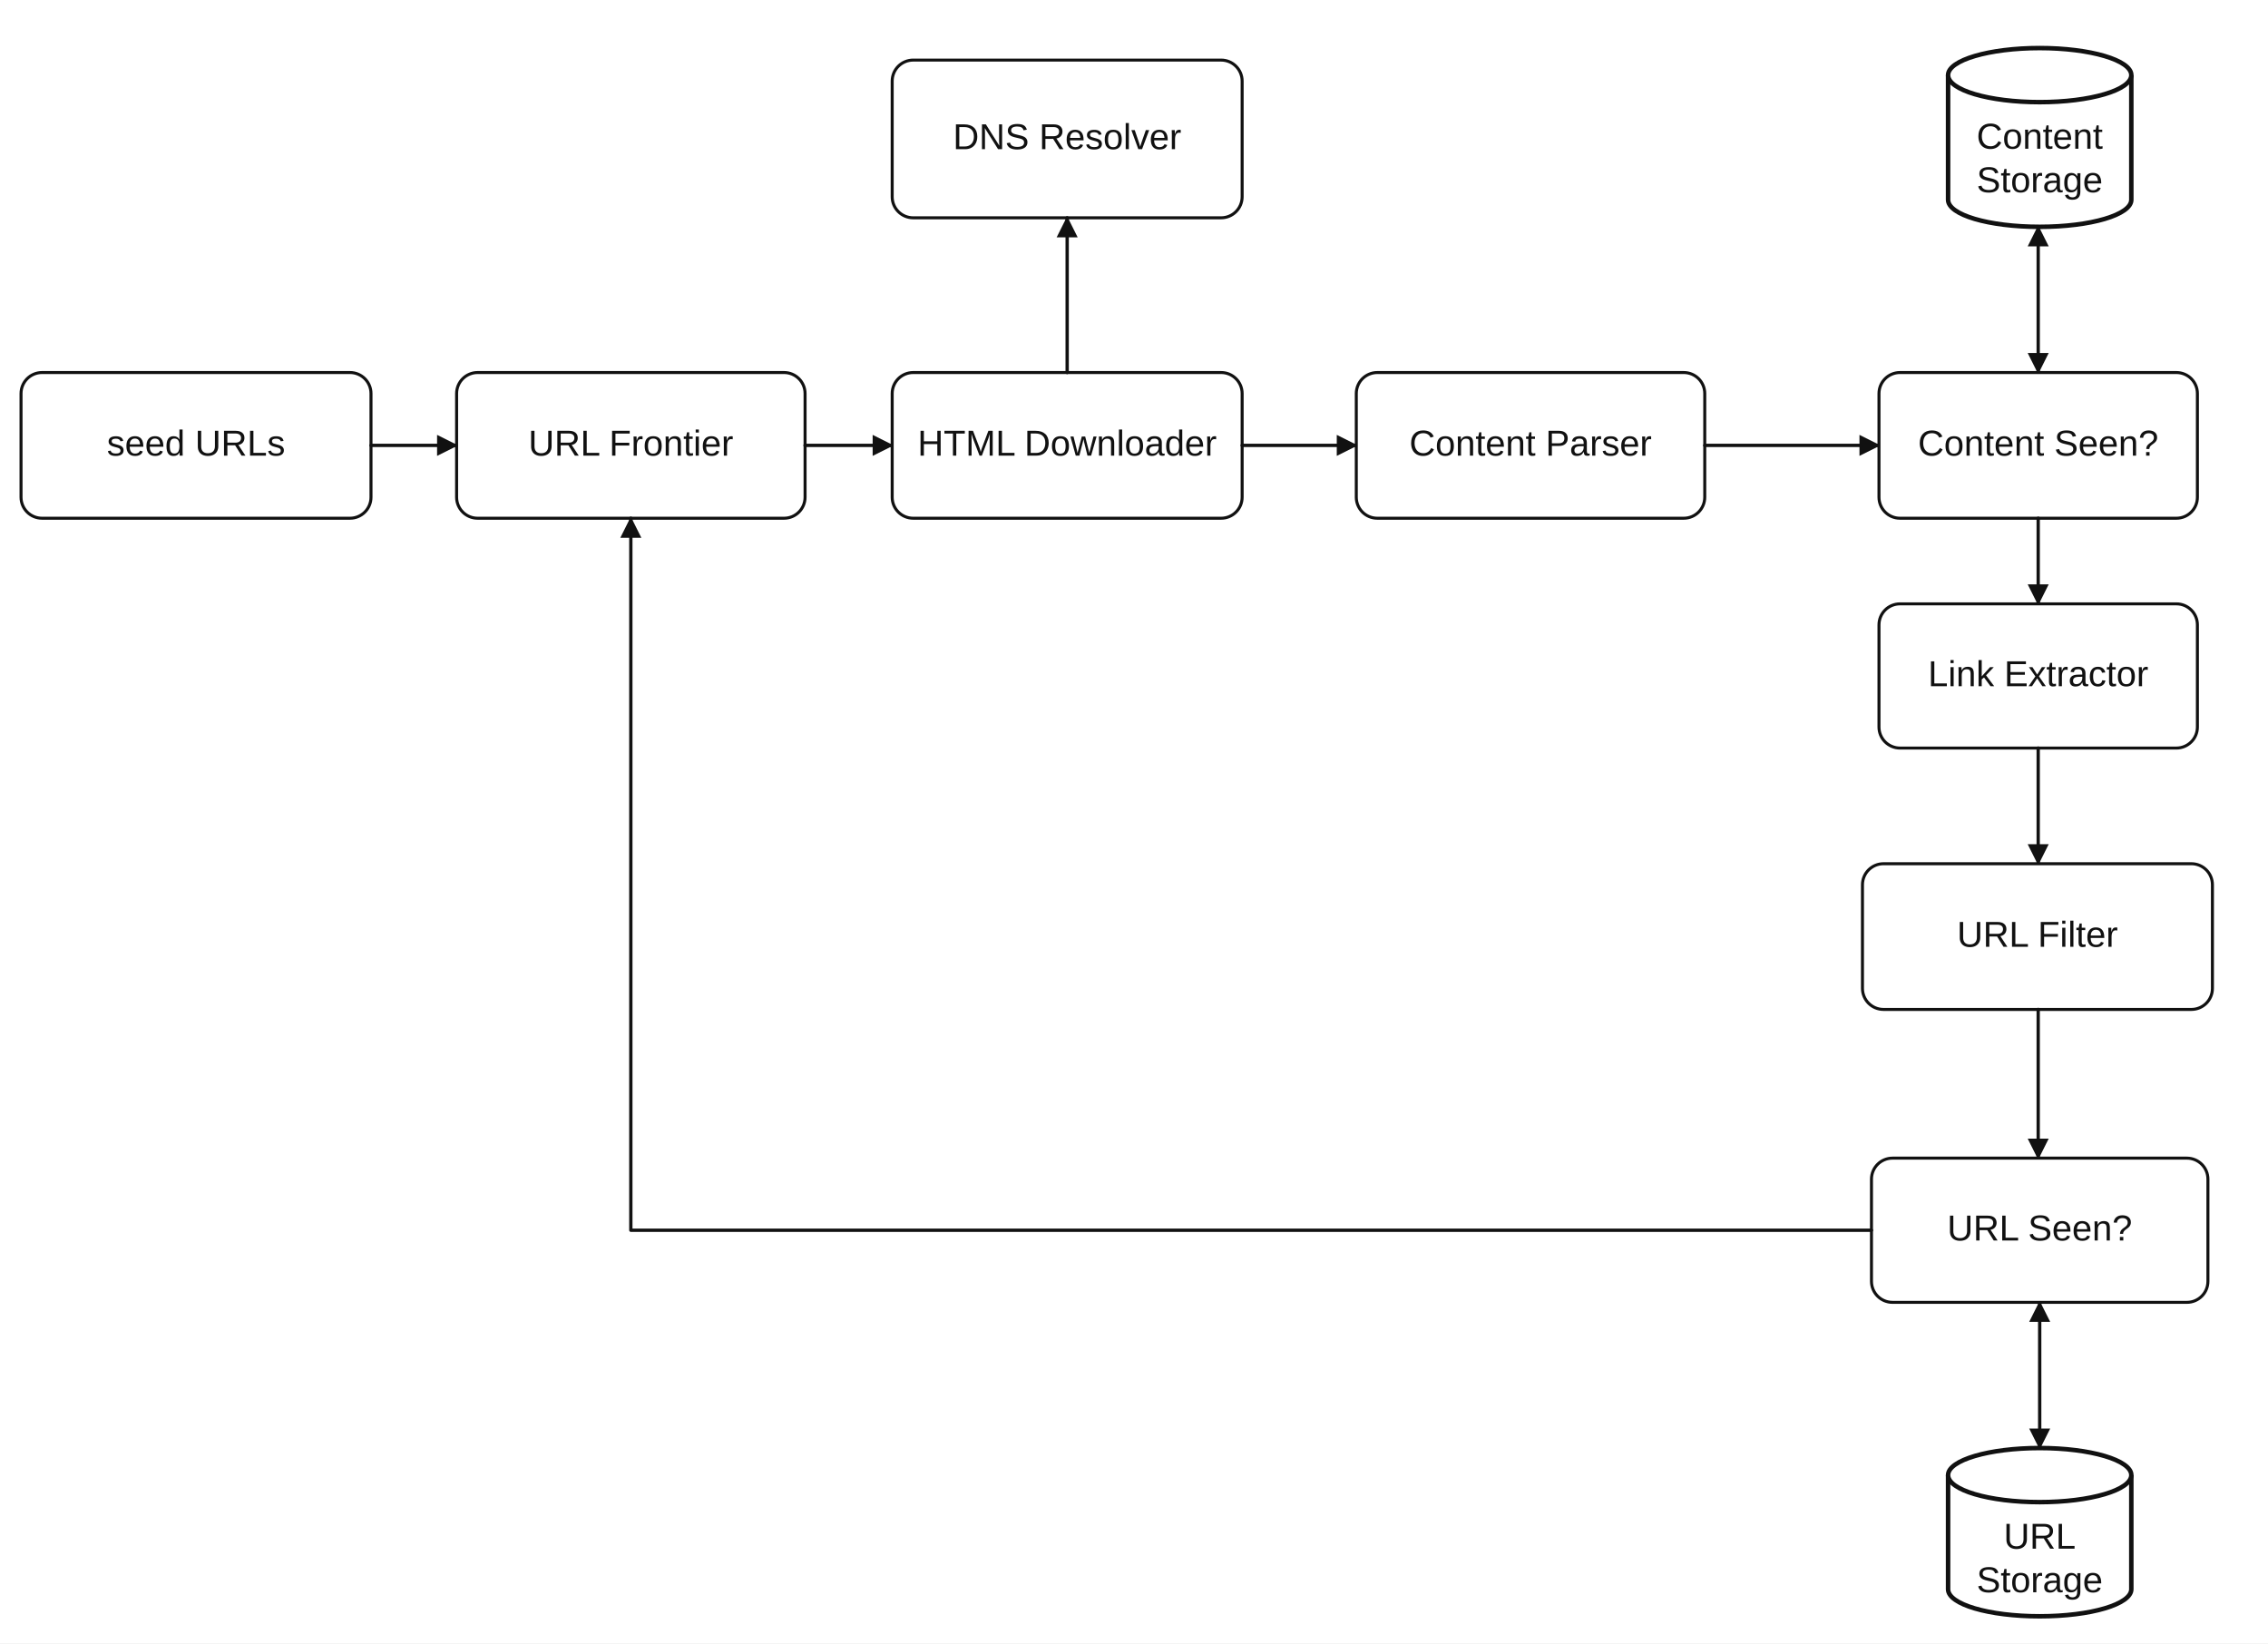
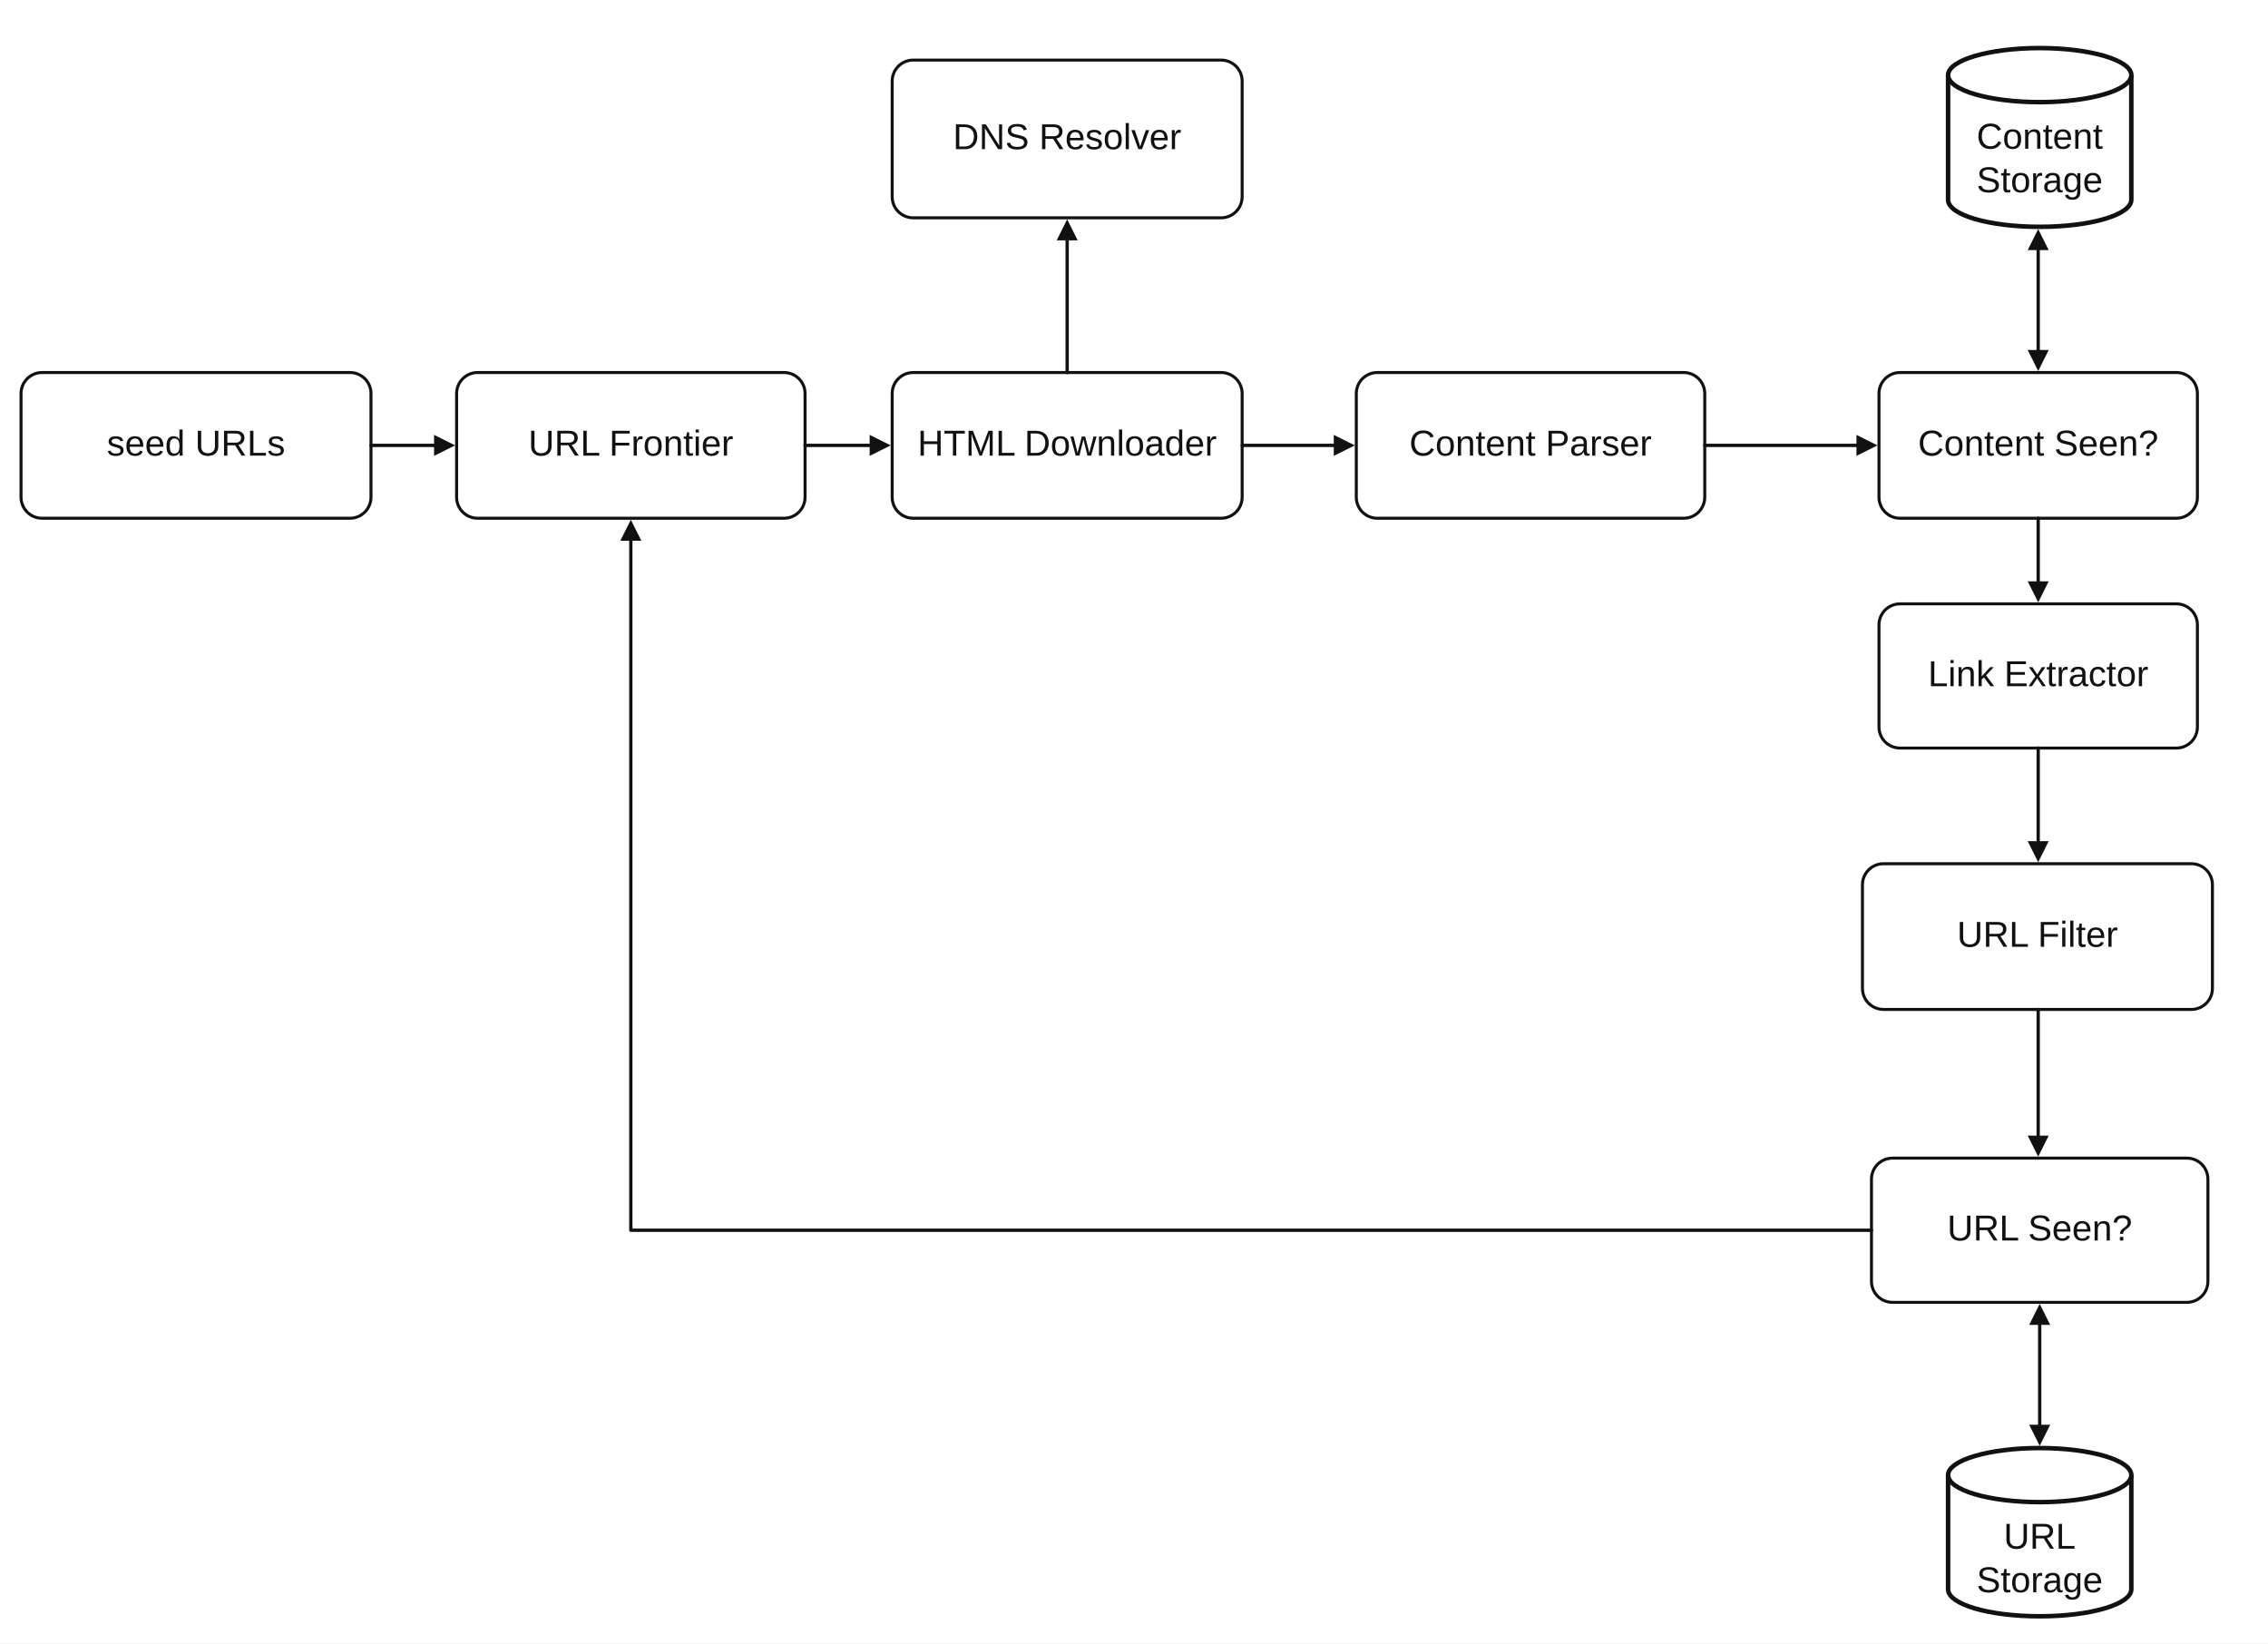
<svg xmlns="http://www.w3.org/2000/svg" width="1510" height="1094" viewBox="0 0 1510 1094" role="img" aria-labelledby="title desc">
  <defs>
-     <marker id="arrow-black" markerWidth="14" markerHeight="14" viewBox="0 0 14 14" refX="13" refY="7" orient="auto-start-reverse" markerUnits="userSpaceOnUse">
+     <marker id="arrow-black" markerWidth="14" markerHeight="14" viewBox="0 0 14 14" refX="2" refY="7" orient="auto-start-reverse" markerUnits="userSpaceOnUse">
      <path d="M0 0 L14 7 L0 14 Z" fill="#111" />
    </marker>
    <style>
      .node { fill: #fff; stroke: #111; stroke-width: 2; }
      .storage { fill: #fff; stroke: #111; stroke-width: 3; stroke-linejoin: round; }
      .flow { fill: none; stroke: #111; stroke-width: 2.2; stroke-linecap: round; stroke-linejoin: round; marker-end: url(#arrow-black); }
      .two-way { fill: none; stroke: #111; stroke-width: 2.2; marker-start: url(#arrow-black); marker-end: url(#arrow-black); }
      .label { font-family: Arial, Helvetica, sans-serif; font-size: 24px; fill: #111; text-anchor: middle; dominant-baseline: middle; }
      .storage-label { font-family: Arial, Helvetica, sans-serif; font-size: 24px; fill: #111; text-anchor: middle; }
    </style>
  </defs>
  <rect width="1510" height="1094" fill="#fff" />
  <g id="primary-flow">
    <rect class="node" x="14" y="248" width="233" height="97" rx="14" />
    <text class="label" x="130.5" y="296.5">seed URLs</text>
-     <path class="flow" d="M247 296.5 H304" />
+     <path class="flow" d="M247 296.5 H291" />
    <rect class="node" x="304" y="248" width="232" height="97" rx="14" />
    <text class="label" x="420" y="296.5">URL Frontier</text>
-     <path class="flow" d="M536 296.5 H594" />
+     <path class="flow" d="M536 296.5 H581" />
    <rect class="node" x="594" y="248" width="233" height="97" rx="14" />
    <text class="label" x="710.5" y="296.5">HTML Downloader</text>
-     <path class="flow" d="M827 296.5 H903" />
+     <path class="flow" d="M827 296.5 H890" />
    <rect class="node" x="903" y="248" width="232" height="97" rx="14" />
    <text class="label" x="1019" y="296.5">Content Parser</text>
-     <path class="flow" d="M1135 296.5 H1251" />
+     <path class="flow" d="M1135 296.5 H1238" />
    <rect class="node" x="1251" y="248" width="212" height="97" rx="14" />
    <text class="label" x="1357" y="296.5">Content Seen?</text>
  </g>
  <g id="dns-resolver">
    <rect class="node" x="594" y="40" width="233" height="105" rx="14" />
    <text class="label" x="710.5" y="92.5">DNS Resolver</text>
-     <path class="flow" d="M710.5 248 V145" />
+     <path class="flow" d="M710.5 248 V158" />
  </g>
  <g id="content-storage">
    <path class="storage" d="M1297 50 V133 C1297 143 1324 151 1358 151 C1392 151 1419 143 1419 133 V50" />
    <ellipse class="storage" cx="1358" cy="50" rx="61" ry="18" />
    <text class="storage-label" x="1358" y="99">Content</text>
    <text class="storage-label" x="1358" y="128">Storage</text>
-     <path class="two-way" d="M1357 151 V248" />
+     <path class="two-way" d="M1357 164.5 V235" />
  </g>
  <g id="link-processing">
-     <path class="flow" d="M1357 345 V402" />
+     <path class="flow" d="M1357 345 V389" />
    <rect class="node" x="1251" y="402" width="212" height="96" rx="14" />
    <text class="label" x="1357" y="450">Link Extractor</text>
-     <path class="flow" d="M1357 498 V575" />
+     <path class="flow" d="M1357 498 V562" />
    <rect class="node" x="1240" y="575" width="233" height="97" rx="14" />
    <text class="label" x="1356.5" y="623.5">URL Filter</text>
-     <path class="flow" d="M1357 672 V771" />
+     <path class="flow" d="M1357 672 V758" />
    <rect class="node" x="1246" y="771" width="224" height="96" rx="14" />
    <text class="label" x="1358" y="819">URL Seen?</text>
  </g>
  <g id="url-storage">
-     <path class="two-way" d="M1358 867 V964" />
+     <path class="two-way" d="M1358 880 V950.5" />
    <path class="storage" d="M1297 982 V1058 C1297 1068 1324 1076 1358 1076 C1392 1076 1419 1068 1419 1058 V982" />
    <ellipse class="storage" cx="1358" cy="982" rx="61" ry="18" />
    <text class="storage-label" x="1358" y="1031">URL</text>
    <text class="storage-label" x="1358" y="1060">Storage</text>
  </g>
-   <path id="frontier-feedback" class="flow" d="M1246 819 H420 V345" />
+   <path id="frontier-feedback" class="flow" d="M1246 819 H420 V358" />
</svg>
